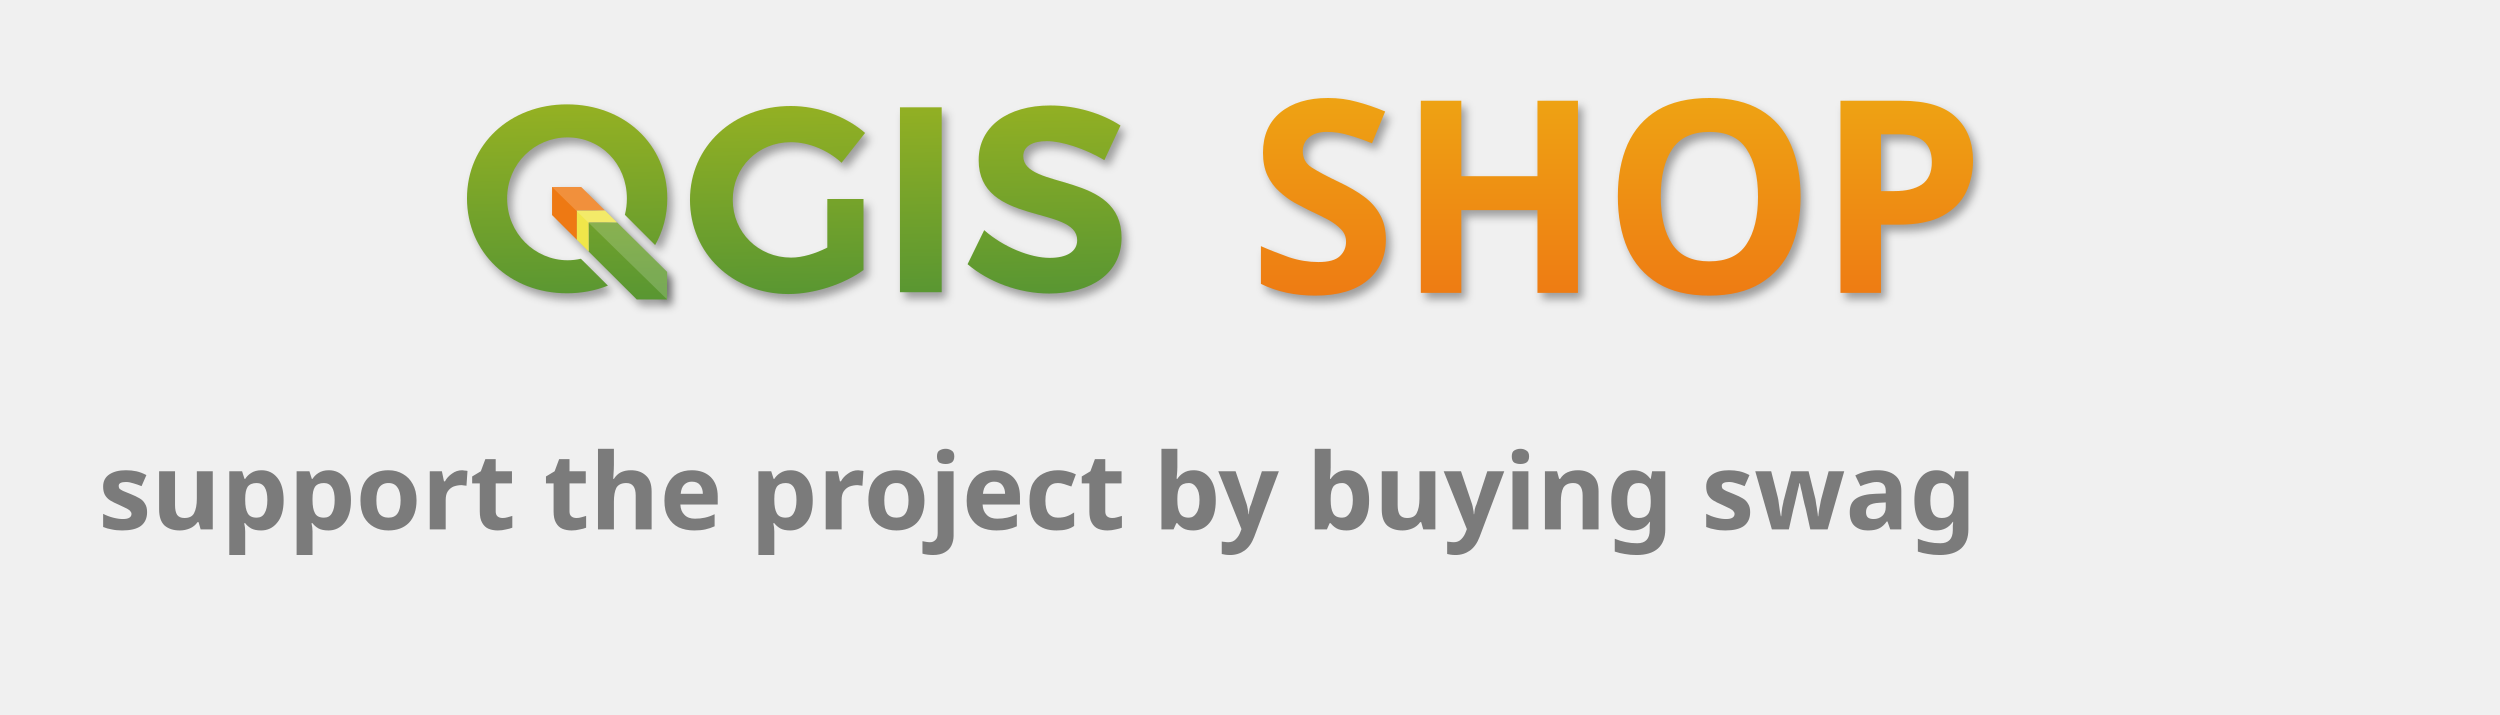
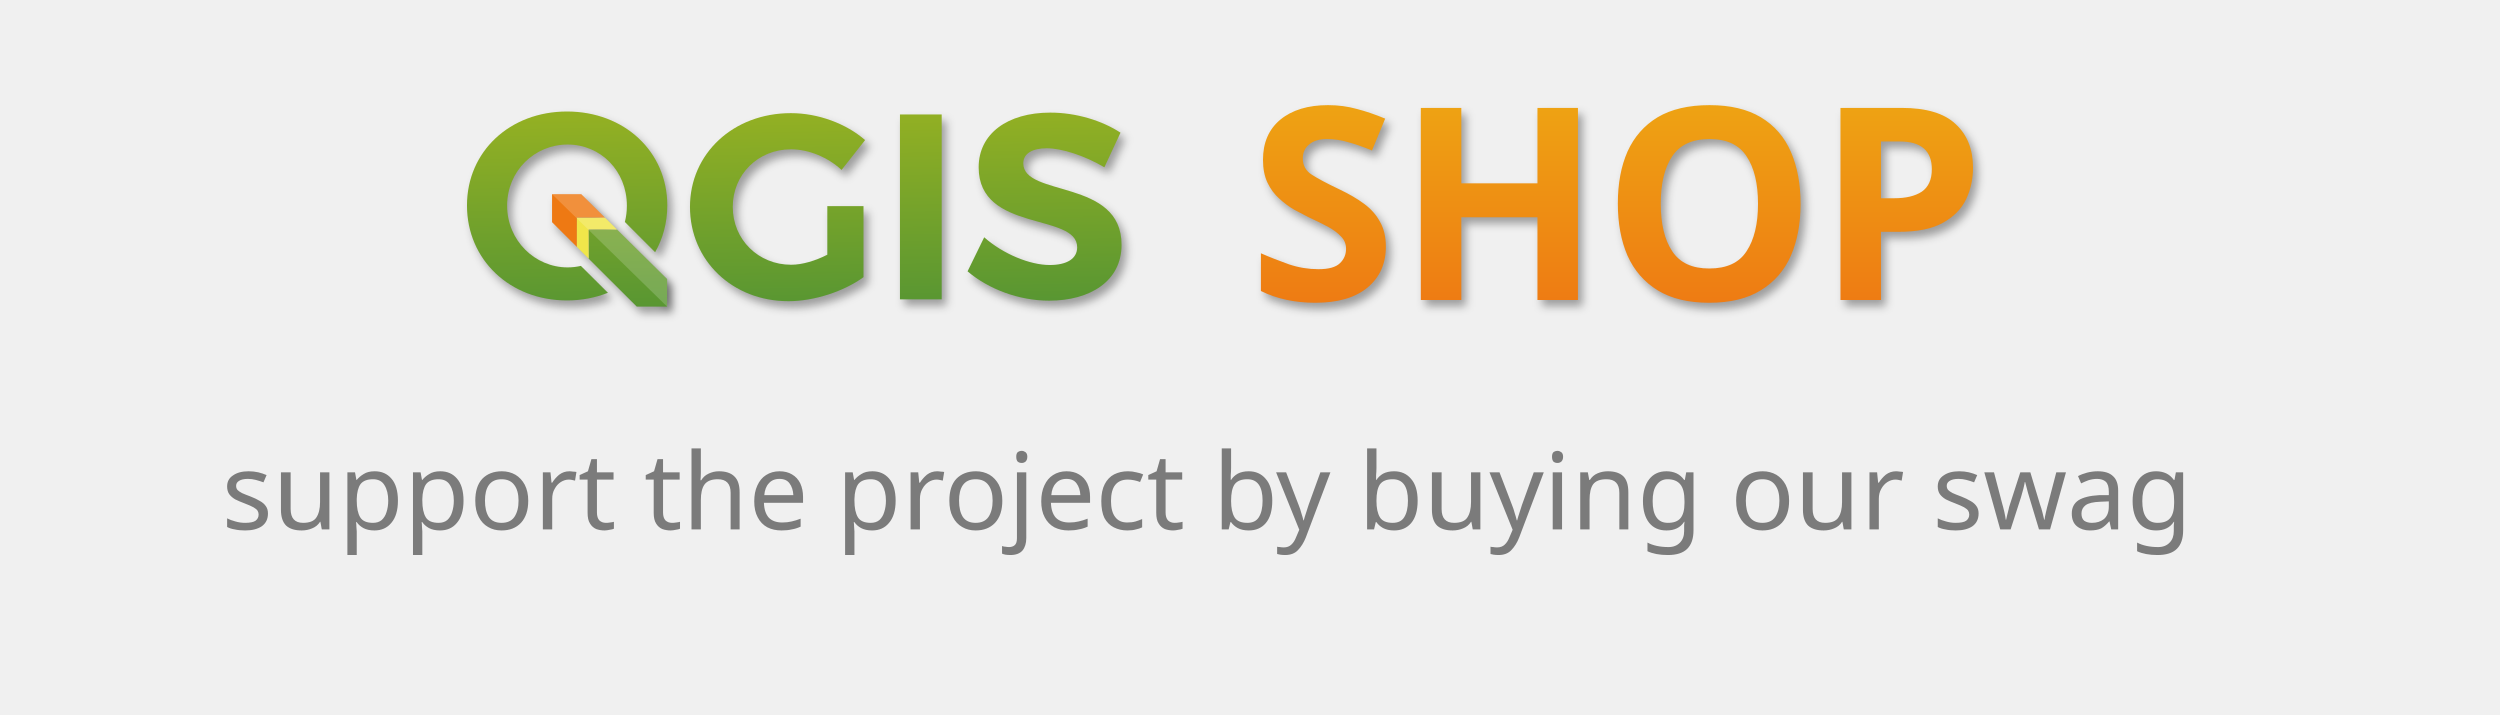
<svg xmlns="http://www.w3.org/2000/svg" xmlns:xlink="http://www.w3.org/1999/xlink" width="1400" height="400" viewBox="0 0 370.417 105.833" version="1.1" id="svg3242">
  <defs id="defs3236">
    <linearGradient gradientTransform="translate(-486.2847,691.9796)" id="SVGID_1_-2" gradientUnits="userSpaceOnUse" x1="350.022" y1="247.783" x2="347.782" y2="100.484">
      <stop offset="0" style="stop-color:#589632" id="stop6-9" />
      <stop offset="1" style="stop-color:#93B023" id="stop8-1" />
    </linearGradient>
    <linearGradient gradientTransform="translate(-486.2847,691.9796)" id="SVGID_2_-5" gradientUnits="userSpaceOnUse" x1="459.222" y1="246.123" x2="456.981" y2="98.822">
      <stop offset="0" style="stop-color:#589632" id="stop13" />
      <stop offset="1" style="stop-color:#93B023" id="stop15-6" />
    </linearGradient>
    <linearGradient gradientTransform="translate(-486.2847,691.9796)" id="SVGID_3_" gradientUnits="userSpaceOnUse" x1="553.507" y1="244.688" x2="551.266" y2="97.388">
      <stop offset="0" style="stop-color:#589632" id="stop20" />
      <stop offset="1" style="stop-color:#93B023" id="stop22" />
    </linearGradient>
    <linearGradient id="SVGID_4_" gradientUnits="userSpaceOnUse" x1="234.47" y1="250.034" x2="232.211" y2="101.498">
      <stop offset="0" style="stop-color:#589632" id="stop27" />
      <stop offset="1" style="stop-color:#93B023" id="stop29" />
    </linearGradient>
    <linearGradient xlink:href="#SVGID_5_-2" id="linearGradient845" gradientUnits="userSpaceOnUse" gradientTransform="translate(-486.2847,691.9796)" x1="188.753" y1="250.235" x2="186.512" y2="102.936" />
    <linearGradient gradientTransform="translate(-486.2847,691.9796)" id="SVGID_5_-2" gradientUnits="userSpaceOnUse" x1="188.753" y1="250.235" x2="186.512" y2="102.936">
      <stop offset="0" style="stop-color:#589632" id="stop36" />
      <stop offset="1" style="stop-color:#93B023" id="stop38" />
    </linearGradient>
    <linearGradient xlink:href="#linearGradient1270" id="linearGradient895" gradientUnits="userSpaceOnUse" gradientTransform="matrix(1.339905,0,0,1.339905,13.26095,-102.4553)" x1="33.577" y1="297.169" x2="33.577" y2="290.052" />
    <linearGradient gradientTransform="translate(-486.2847,691.9796)" id="linearGradient1270" gradientUnits="userSpaceOnUse" x1="188.753" y1="250.235" x2="186.512" y2="102.936">
      <stop offset="0" style="stop-color:#ee7913;stop-opacity:1" id="stop1266" />
      <stop offset="1" style="stop-color:#eea313;stop-opacity:1" id="stop1268" />
    </linearGradient>
    <linearGradient gradientTransform="translate(-486.2847,691.9796)" id="SVGID_1_-2-4" gradientUnits="userSpaceOnUse" x1="350.022" y1="247.783" x2="347.782" y2="100.484">
      <stop offset="0" style="stop-color:#589632" id="stop6-9-4" />
      <stop offset="1" style="stop-color:#93B023" id="stop8-1-7" />
    </linearGradient>
    <linearGradient gradientTransform="translate(-486.2847,691.9796)" id="SVGID_2_-5-6" gradientUnits="userSpaceOnUse" x1="459.222" y1="246.123" x2="456.981" y2="98.822">
      <stop offset="0" style="stop-color:#589632" id="stop13-3" />
      <stop offset="1" style="stop-color:#93B023" id="stop15-6-1" />
    </linearGradient>
    <linearGradient gradientTransform="translate(-486.2847,691.9796)" id="SVGID_3_-7" gradientUnits="userSpaceOnUse" x1="553.507" y1="244.688" x2="551.266" y2="97.388">
      <stop offset="0" style="stop-color:#589632" id="stop20-5" />
      <stop offset="1" style="stop-color:#93B023" id="stop22-9" />
    </linearGradient>
    <linearGradient id="SVGID_4_-6" gradientUnits="userSpaceOnUse" x1="234.47" y1="250.034" x2="232.211" y2="101.498">
      <stop offset="0" style="stop-color:#589632" id="stop27-2" />
      <stop offset="1" style="stop-color:#93B023" id="stop29-1" />
    </linearGradient>
    <linearGradient xlink:href="#linearGradient1270" id="linearGradient4023" gradientUnits="userSpaceOnUse" gradientTransform="matrix(1.339905,0,0,1.339905,18.28322,-102.4553)" x1="33.577" y1="297.169" x2="33.577" y2="290.052" />
    <linearGradient xlink:href="#linearGradient1270" id="linearGradient4023-8" gradientUnits="userSpaceOnUse" gradientTransform="matrix(0.5300003,0,0,0.5300003,-15.52059,148.5052)" x1="33.577" y1="297.169" x2="33.577" y2="290.052" />
    <linearGradient id="SVGID_4_-0" gradientUnits="userSpaceOnUse" x1="234.47" y1="250.034" x2="232.211" y2="101.498">
      <stop offset="0" style="stop-color:#589632" id="stop27-3" />
      <stop offset="1" style="stop-color:#93B023" id="stop29-0" />
    </linearGradient>
    <filter style="color-interpolation-filters:sRGB" id="filter4264" x="-0.016" width="1.032" y="-0.054" height="1.108">
      <feGaussianBlur stdDeviation="3.353" id="feGaussianBlur4266" />
    </filter>
    <filter style="color-interpolation-filters:sRGB" id="filter4268" x="-0.014" width="1.027" y="-0.055" height="1.11">
      <feGaussianBlur stdDeviation="0.198" id="feGaussianBlur4270" />
    </filter>
  </defs>
  <g id="layer1" transform="translate(0,-191.1667)">
    <g id="g893" transform="matrix(5.218819,0,0,5.218819,-59.03284,-1298.329)">
      <g id="g4013" transform="matrix(0.6288797,0,0,0.6288797,15.86824,108.1641)">
-         <g id="g4294" transform="translate(-1.305836)">
+         <g id="g4294" transform="translate(-1.305836,0.3224651)">
          <g transform="matrix(0.05901637,0,0,0.05901637,37.50223,240.1712)" id="g4362-5" style="display:inline;fill:#000000;fill-opacity:0.346;filter:url(#filter4264)">
-             <polygon transform="translate(-486.2847,691.9796)" style="fill:#000000;fill-opacity:0.346" points="216.513,180 198.306,162 176,162 176,183.433 195,202.37 195,180 " id="polygon3-4" />
+             <polygon transform="translate(-486.2847,691.9796)" style="fill:#000000;fill-opacity:0.346" points="176,162 176,183.433 195,202.37 195,180 216.513,180 198.306,162 " id="polygon3-4" />
            <path style="fill:#000000;fill-opacity:0.346" d="m -72.039,863.115 v 54.35 c -14.951,10.911 -37.782,18.386 -57.38,18.386 -42.833,0 -75.362,-31.113 -75.362,-72.129 0,-40.813 33.135,-71.725 77.182,-71.725 21.013,0 42.427,8.082 56.773,20.608 l -17.982,22.832 c -10.507,-9.698 -25.052,-15.76 -38.791,-15.76 -25.055,0 -44.451,19.194 -44.451,44.045 0,25.053 19.599,44.249 44.651,44.249 8.486,0 18.589,-3.031 27.681,-7.678 v -37.177 h 27.679 z" id="path10-0" />
            <path style="fill:#000000;fill-opacity:0.346" d="m -44.156,934.436 v -141.43 h 31.922 v 141.43 z" id="path17-5" />
            <path style="fill:#000000;fill-opacity:0.346" d="m 124.546,806.947 -12.324,26.467 c -14.951,-8.89 -32.731,-14.547 -44.045,-14.547 -10.708,0 -17.981,3.839 -17.981,11.517 0,26.064 75.362,11.517 75.16,62.431 0,27.68 -24.045,42.631 -55.36,42.631 -23.236,0 -46.471,-8.89 -62.431,-22.427 l 12.728,-26.063 c 14.548,12.932 35.155,21.215 50.106,21.215 13.134,0 21.013,-4.849 21.013,-13.537 0,-26.669 -75.362,-11.112 -75.362,-61.219 0,-25.659 22.023,-41.823 54.755,-41.823 19.8,-10e-4 39.599,6.061 53.741,15.355 z" id="path24-9" />
-             <polygon transform="translate(-486.2847,691.9796)" style="fill:#000000;fill-opacity:0.346" points="225.617,189 204,189 204,211.34 240.782,248 264,248 264,226.946 " id="polygon31-4" />
-             <polygon transform="translate(-486.2847,691.9796)" style="fill:#000000;fill-opacity:0.346" points="225.617,189 216.513,180 195,180 195,202.37 204,211.34 204,189 " id="polygon33-6" />
+             <polygon transform="translate(-486.2847,691.9796)" style="fill:#000000;fill-opacity:0.346" points="204,211.34 240.782,248 264,248 264,226.946 225.617,189 204,189 " id="polygon31-4" />
+             <polygon transform="translate(-486.2847,691.9796)" style="fill:#000000;fill-opacity:0.346" points="195,180 195,202.37 204,211.34 204,189 225.617,189 216.513,180 " id="polygon33-6" />
            <path style="fill:#000000;fill-opacity:0.346" d="m -288.233,908.844 c -3.259,0.75 -6.648,1.157 -10.144,1.157 -25.005,0 -46.271,-20.562 -46.271,-47.222 0,-26.66 21.032,-46.769 46.271,-46.769 25.239,0 45.336,20.108 45.336,46.769 0,4.336 -0.54,8.508 -1.539,12.46 l 23.144,23.14 c 5.967,-10.455 9.305,-22.611 9.305,-35.778 0,-41.09 -32.791,-71.856 -76.714,-71.856 -43.722,0 -76.512,30.564 -76.512,71.856 0,41.494 32.791,72.666 76.512,72.666 11.287,0 21.835,-2.076 31.284,-5.854 z" id="path40-9" />
            <path d="m -310.285,853.98 88,86 v -21.055 l -38.383,-37.945 -9.104,-9 -18.207,-18 z" id="polygon4174-2" style="fill:#000000;fill-opacity:0.346" />
          </g>
          <text id="text910-2-2" y="295.346" x="50.629" style="font-style:normal;font-weight:normal;font-size:33.101px;line-height:1.25;font-family:sans-serif;letter-spacing:0px;word-spacing:0px;fill:#000000;fill-opacity:0.346;stroke:none;stroke-width:0.828;filter:url(#filter4268)" xml:space="preserve">
            <tspan style="font-style:normal;font-variant:normal;font-weight:600;font-stretch:normal;font-size:12.137px;font-family:Trueno;-inkscape-font-specification:'Trueno, Semi-Bold';font-variant-ligatures:normal;font-variant-caps:normal;font-variant-numeric:normal;font-feature-settings:normal;text-align:start;writing-mode:lr-tb;text-anchor:start;fill:#000000;fill-opacity:0.346;stroke-width:0.828" y="295.346" x="50.629" id="tspan908-2-4">SHOP</tspan>
          </text>
          <g transform="matrix(0.05901637,0,0,0.05901637,37.29462,239.8862)" id="g4362" style="display:inline">
-             <polygon transform="translate(-486.2847,691.9796)" style="fill:#ee7913" points="198.306,162 176,162 176,183.433 195,202.37 195,180 216.513,180 " id="polygon3" />
+             <polygon transform="translate(-486.2847,691.9796)" style="fill:#ee7913" points="176,183.433 195,202.37 195,180 216.513,180 198.306,162 176,162 " id="polygon3" />
            <path style="fill:url(#SVGID_1_-2)" d="m -72.039,863.115 v 54.35 c -14.951,10.911 -37.782,18.386 -57.38,18.386 -42.833,0 -75.362,-31.113 -75.362,-72.129 0,-40.813 33.135,-71.725 77.182,-71.725 21.013,0 42.427,8.082 56.773,20.608 l -17.982,22.832 c -10.507,-9.698 -25.052,-15.76 -38.791,-15.76 -25.055,0 -44.451,19.194 -44.451,44.045 0,25.053 19.599,44.249 44.651,44.249 8.486,0 18.589,-3.031 27.681,-7.678 v -37.177 h 27.679 z" id="path10" />
            <path style="fill:url(#SVGID_2_-5)" d="m -44.156,934.436 v -141.43 h 31.922 v 141.43 z" id="path17" />
            <path style="fill:url(#SVGID_3_)" d="m 124.546,806.947 -12.324,26.467 c -14.951,-8.89 -32.731,-14.547 -44.045,-14.547 -10.708,0 -17.981,3.839 -17.981,11.517 0,26.064 75.362,11.517 75.16,62.431 0,27.68 -24.045,42.631 -55.36,42.631 -23.236,0 -46.471,-8.89 -62.431,-22.427 l 12.728,-26.063 c 14.548,12.932 35.155,21.215 50.106,21.215 13.134,0 21.013,-4.849 21.013,-13.537 0,-26.669 -75.362,-11.112 -75.362,-61.219 0,-25.659 22.023,-41.823 54.755,-41.823 19.8,-10e-4 39.599,6.061 53.741,15.355 z" id="path24" />
-             <polygon transform="translate(-486.2847,691.9796)" style="fill:url(#SVGID_4_)" points="204,189 204,211.34 240.782,248 264,248 264,226.946 225.617,189 " id="polygon31" />
-             <polygon transform="translate(-486.2847,691.9796)" style="fill:#f0e64a" points="216.513,180 195,180 195,202.37 204,211.34 204,189 225.617,189 " id="polygon33" />
+             <polygon transform="translate(-486.2847,691.9796)" style="fill:url(#SVGID_4_)" points="240.782,248 264,248 264,226.946 225.617,189 204,189 204,211.34 " id="polygon31" />
+             <polygon transform="translate(-486.2847,691.9796)" style="fill:#f0e64a" points="195,202.37 204,211.34 204,189 225.617,189 216.513,180 195,180 " id="polygon33" />
            <path style="fill:url(#linearGradient845)" d="m -288.233,908.844 c -3.259,0.75 -6.648,1.157 -10.144,1.157 -25.005,0 -46.271,-20.562 -46.271,-47.222 0,-26.66 21.032,-46.769 46.271,-46.769 25.239,0 45.336,20.108 45.336,46.769 0,4.336 -0.54,8.508 -1.539,12.46 l 23.144,23.14 c 5.967,-10.455 9.305,-22.611 9.305,-35.778 0,-41.09 -32.791,-71.856 -76.714,-71.856 -43.722,0 -76.512,30.564 -76.512,71.856 0,41.494 32.791,72.666 76.512,72.666 11.287,0 21.835,-2.076 31.284,-5.854 z" id="path40" />
            <path d="m -310.285,853.98 88,86 v -21.055 l -38.383,-37.945 -9.104,-9 -18.207,-18 z" id="polygon4174" style="fill:#ffffff;fill-opacity:0.173" />
          </g>
          <text id="text910-2" y="295.061" x="50.422" style="font-style:normal;font-weight:normal;font-size:33.101px;line-height:1.25;font-family:sans-serif;letter-spacing:0px;word-spacing:0px;fill:url(#linearGradient4023);fill-opacity:1;stroke:none;stroke-width:0.828" xml:space="preserve">
            <tspan style="font-style:normal;font-variant:normal;font-weight:600;font-stretch:normal;font-size:12.137px;font-family:Trueno;-inkscape-font-specification:'Trueno, Semi-Bold';font-variant-ligatures:normal;font-variant-caps:normal;font-variant-numeric:normal;font-feature-settings:normal;text-align:start;writing-mode:lr-tb;text-anchor:start;fill:url(#linearGradient4023);fill-opacity:1;stroke-width:0.828" y="295.061" x="50.422" id="tspan908-2">SHOP</tspan>
          </text>
        </g>
-         <text xml:space="preserve" style="font-style:normal;font-weight:normal;font-size:13.093px;line-height:1.25;font-family:sans-serif;letter-spacing:0px;word-spacing:0px;fill:#7b7b7b;fill-opacity:1;stroke:none;stroke-width:0.327;" x="-2.808" y="305.743" id="text910-2-4">
-           <tspan id="tspan908-2-3" x="-2.808" y="305.743" style="font-style:normal;font-variant:normal;font-weight:bold;font-stretch:normal;font-size:4.801px;font-family:Purisa;-inkscape-font-specification:'Purisa, Bold';font-variant-ligatures:normal;font-variant-caps:normal;font-variant-numeric:normal;font-feature-settings:normal;text-align:start;writing-mode:lr-tb;text-anchor:start;fill:#7b7b7b;fill-opacity:1;stroke-width:0.327;">support the project by buying swag </tspan>
+         <text xml:space="preserve" style="font-style:normal;font-weight:normal;font-size:13.115px;line-height:1.25;font-family:sans-serif;letter-spacing:0px;word-spacing:0px;fill:#7b7b7b;fill-opacity:1;stroke:none;stroke-width:0.328" x="2.757" y="305.741" id="text910-2-4">
+           <tspan id="tspan908-2-3" x="2.757" y="305.741" style="font-style:normal;font-variant:normal;font-weight:300;font-stretch:normal;font-size:4.809px;font-family:Trueno;-inkscape-font-specification:'Trueno, Light';font-variant-ligatures:normal;font-variant-caps:normal;font-variant-numeric:normal;font-feature-settings:normal;text-align:start;writing-mode:lr-tb;text-anchor:start;fill:#7b7b7b;fill-opacity:1;stroke-width:0.328">support the project by buying our swag </tspan>
        </text>
      </g>
    </g>
  </g>
</svg>
